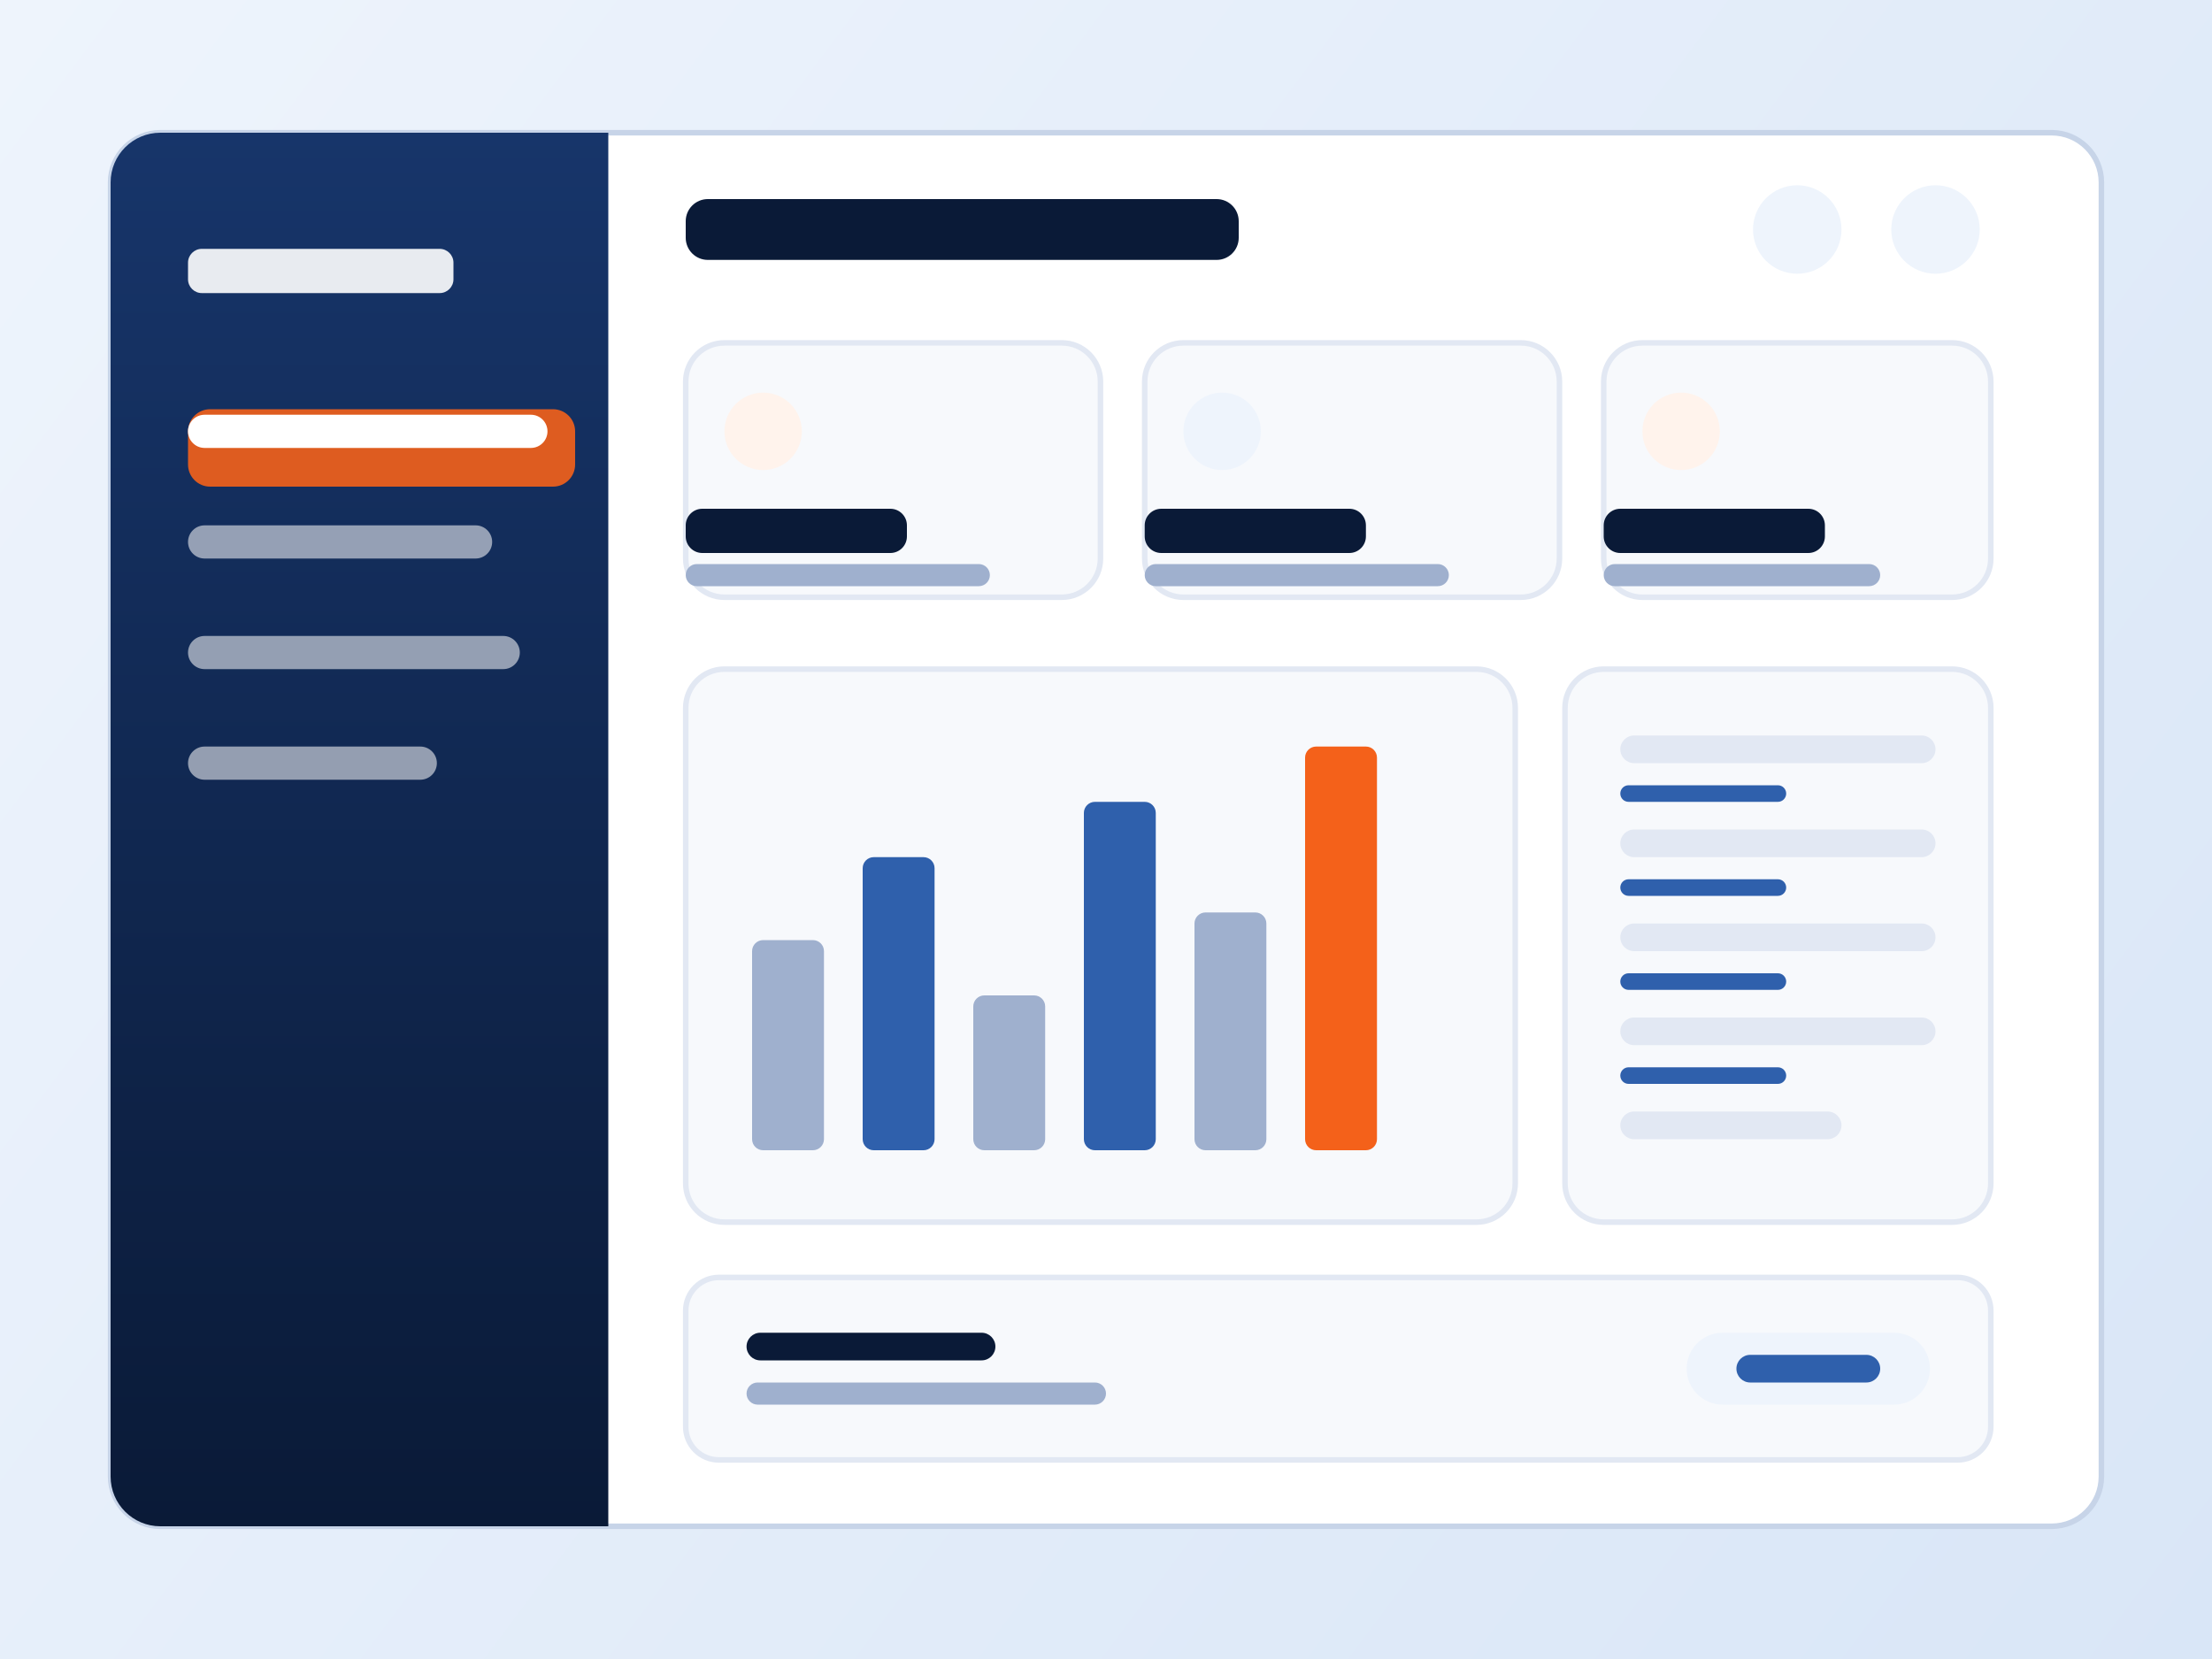
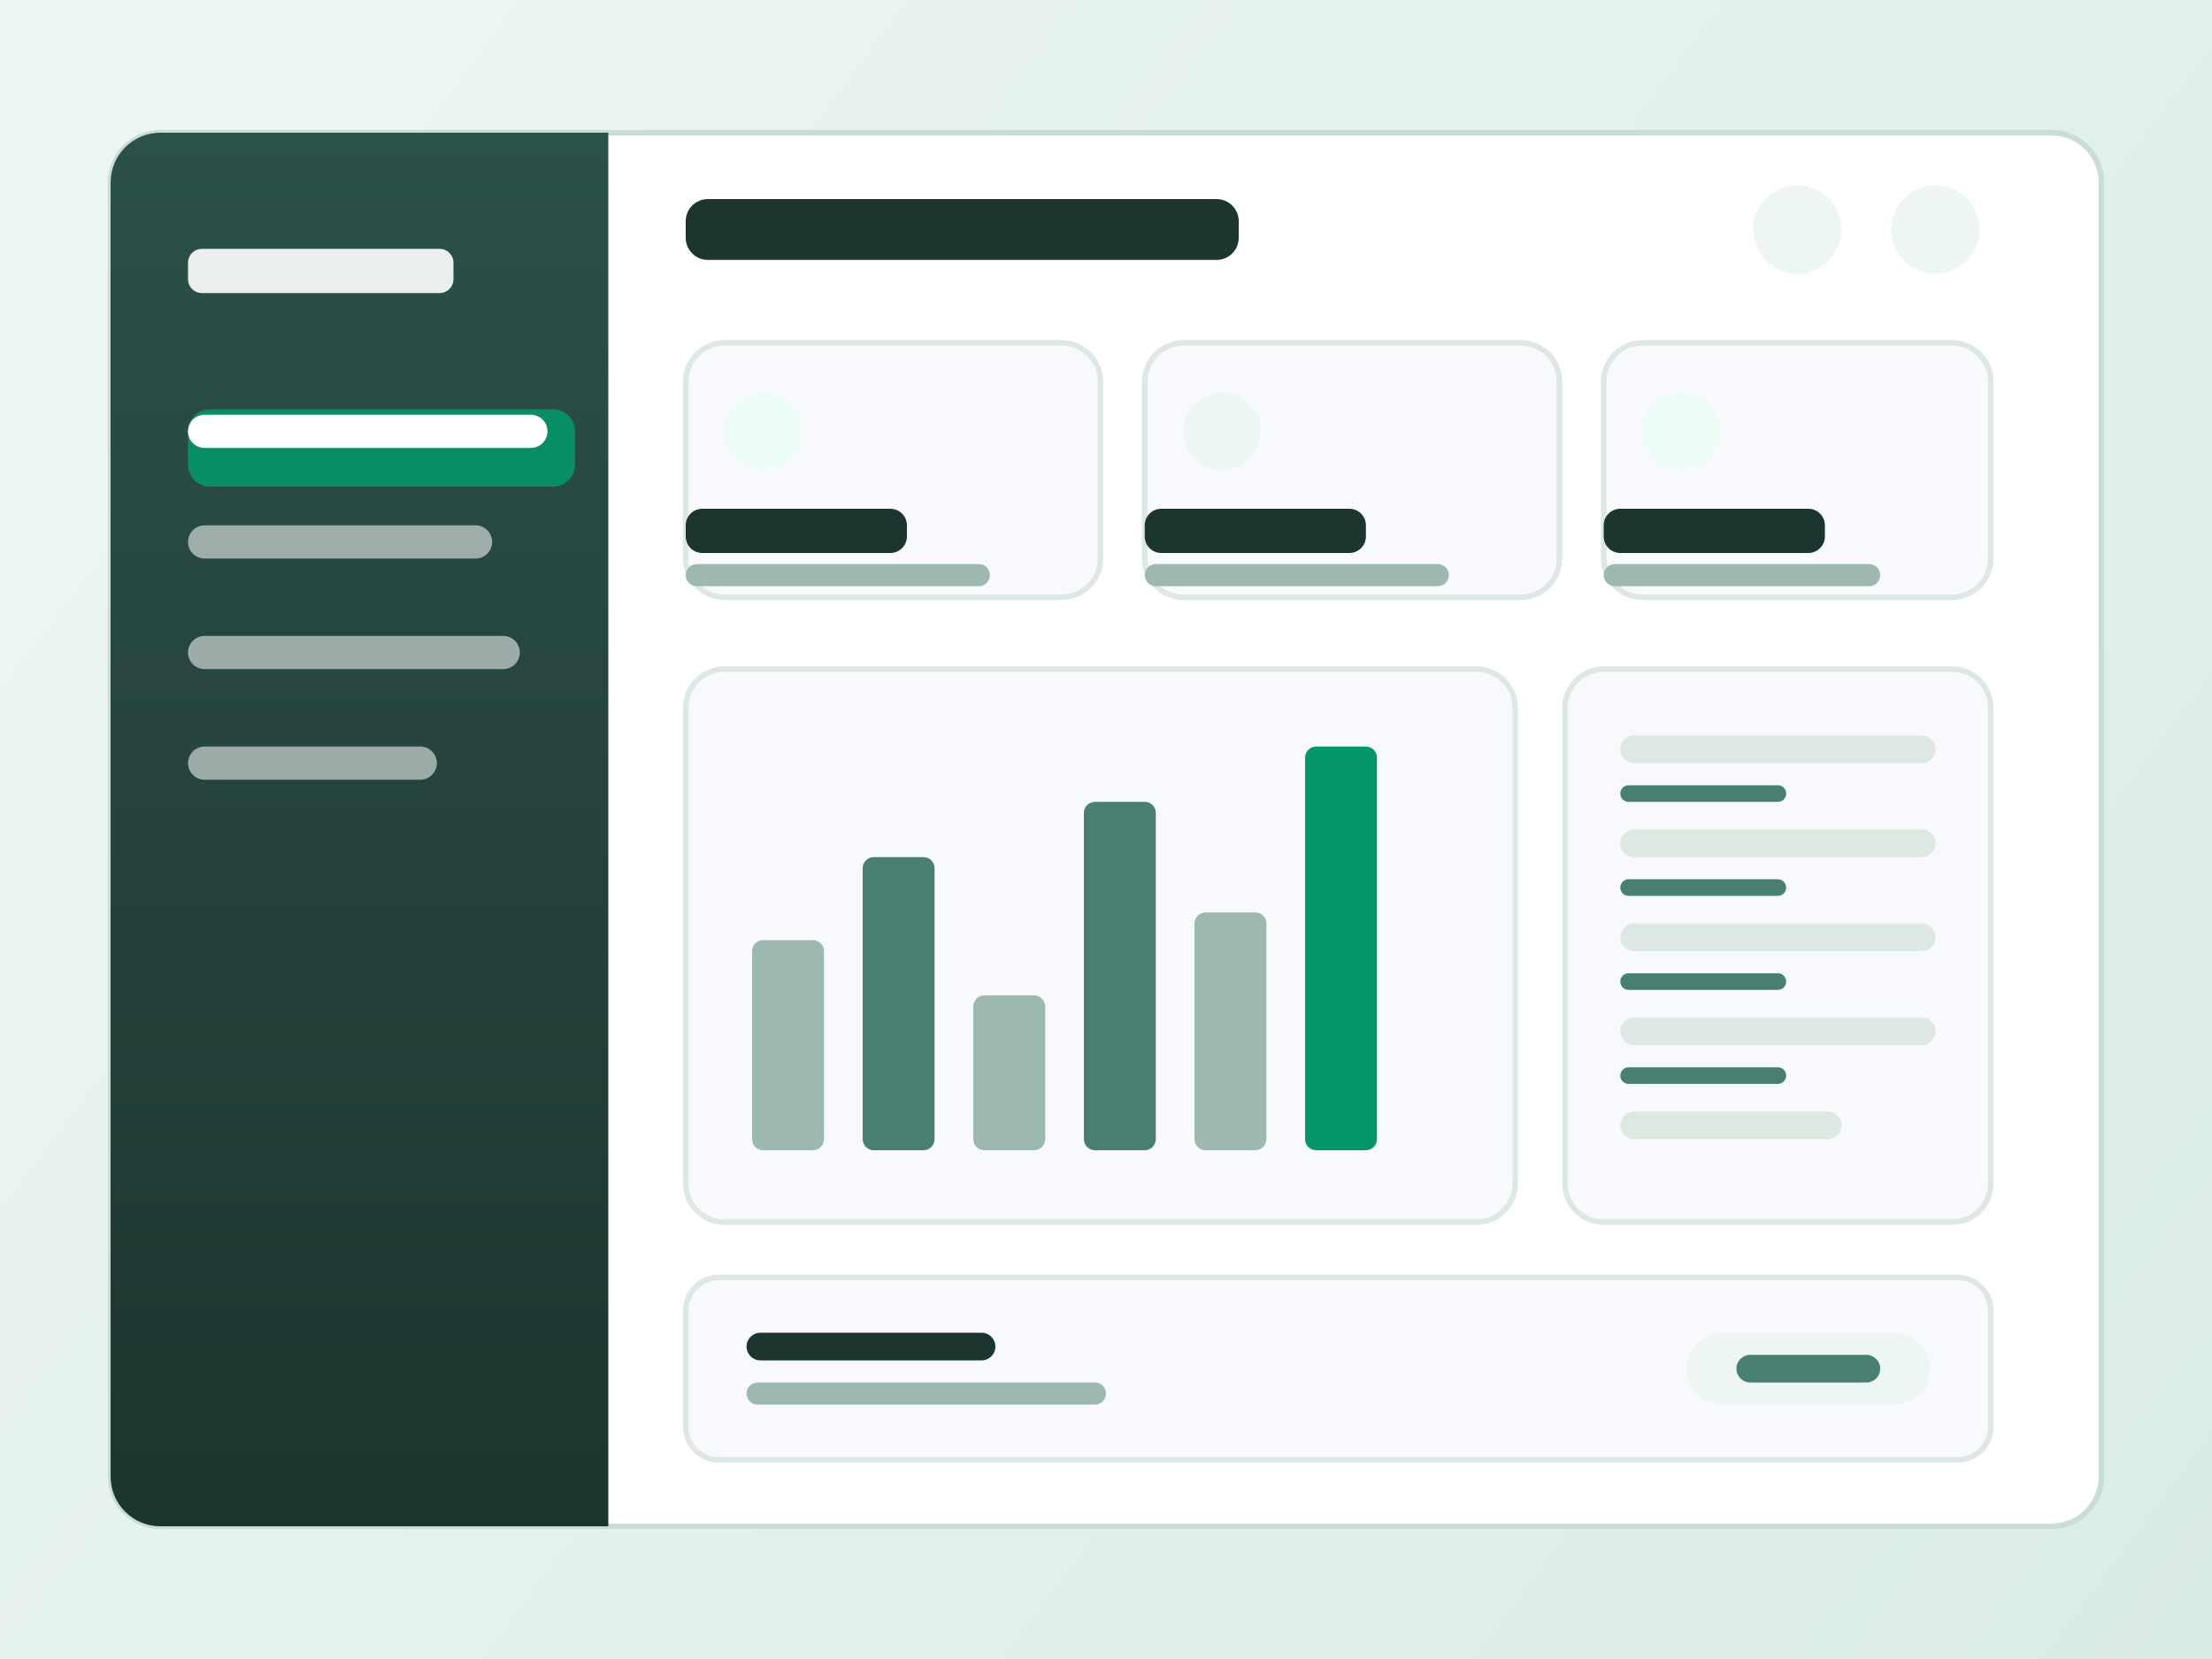
<svg xmlns="http://www.w3.org/2000/svg" viewBox="0 0 800 600" fill="none">
  <defs>
    <linearGradient id="gestion-bg" x1="0" y1="0" x2="800" y2="600" gradientUnits="userSpaceOnUse">
-       <stop offset="0" stop-color="#eef4fc" />
-       <stop offset="1" stop-color="#d9e6f7" />
+       <stop offset="0" stop-color="#eef6f3" />
+       <stop offset="1" stop-color="#d9ece5" />
    </linearGradient>
    <linearGradient id="gestion-side" x1="40" y1="48" x2="40" y2="552" gradientUnits="userSpaceOnUse">
-       <stop offset="0" stop-color="#17356a" />
-       <stop offset="1" stop-color="#0a1a37" />
+       <stop offset="0" stop-color="#2c5149" />
+       <stop offset="1" stop-color="#1c352f" />
    </linearGradient>
  </defs>
  <rect width="800" height="600" fill="url(#gestion-bg)" />
  <rect x="40" y="48" width="720" height="504" rx="18" fill="#ffffff" />
-   <rect x="40" y="48" width="720" height="504" rx="18" stroke="#c7d4e8" stroke-width="2" />
+   <rect x="40" y="48" width="720" height="504" rx="18" stroke="#c9ddd5" stroke-width="2" />
  <path d="M40 66 C40 56.059 48.059 48 58 48H220V552H58C48.059 552 40 543.941 40 534V66Z" fill="url(#gestion-side)" />
  <rect x="68" y="90" width="96" height="16" rx="5" fill="#ffffff" fill-opacity="0.9" />
  <g fill="#ffffff" fill-opacity="0.55">
    <rect x="68" y="150" width="130" height="12" rx="6" />
    <rect x="68" y="190" width="110" height="12" rx="6" />
    <rect x="68" y="230" width="120" height="12" rx="6" />
    <rect x="68" y="270" width="90" height="12" rx="6" />
  </g>
-   <rect x="68" y="148" width="140" height="28" rx="8" fill="#f4611a" fill-opacity="0.9" />
+   <rect x="68" y="148" width="140" height="28" rx="8" fill="#059669" fill-opacity="0.9" />
  <rect x="68" y="150" width="130" height="12" rx="6" fill="#ffffff" />
-   <rect x="248" y="72" width="200" height="22" rx="8" fill="#0a1a37" />
-   <circle cx="700" cy="83" r="16" fill="#eef4fc" />
-   <circle cx="650" cy="83" r="16" fill="#eef4fc" />
+   <rect x="248" y="72" width="200" height="22" rx="8" fill="#1c352f" />
+   <circle cx="700" cy="83" r="16" fill="#eef6f3" />
+   <circle cx="650" cy="83" r="16" fill="#eef6f3" />
  <g>
-     <rect x="248" y="124" width="150" height="92" rx="14" fill="#f7f9fc" stroke="#e2e8f3" stroke-width="2" />
-     <circle cx="276" cy="156" r="14" fill="#fff3ec" />
-     <rect x="248" y="184" width="80" height="16" rx="6" fill="#0a1a37" />
-     <rect x="248" y="204" width="110" height="8" rx="4" fill="#9fb0ce" />
+     <rect x="248" y="124" width="150" height="92" rx="14" fill="#f7f9fc" stroke="#dde8e3" stroke-width="2" />
+     <circle cx="276" cy="156" r="14" fill="#ecfdf5" />
+     <rect x="248" y="184" width="80" height="16" rx="6" fill="#1c352f" />
+     <rect x="248" y="204" width="110" height="8" rx="4" fill="#9db8ae" />
  </g>
  <g>
-     <rect x="414" y="124" width="150" height="92" rx="14" fill="#f7f9fc" stroke="#e2e8f3" stroke-width="2" />
-     <circle cx="442" cy="156" r="14" fill="#eef4fc" />
-     <rect x="414" y="184" width="80" height="16" rx="6" fill="#0a1a37" />
-     <rect x="414" y="204" width="110" height="8" rx="4" fill="#9fb0ce" />
+     <rect x="414" y="124" width="150" height="92" rx="14" fill="#f7f9fc" stroke="#dde8e3" stroke-width="2" />
+     <circle cx="442" cy="156" r="14" fill="#eef6f3" />
+     <rect x="414" y="184" width="80" height="16" rx="6" fill="#1c352f" />
+     <rect x="414" y="204" width="110" height="8" rx="4" fill="#9db8ae" />
  </g>
  <g>
-     <rect x="580" y="124" width="140" height="92" rx="14" fill="#f7f9fc" stroke="#e2e8f3" stroke-width="2" />
-     <circle cx="608" cy="156" r="14" fill="#fff3ec" />
-     <rect x="580" y="184" width="80" height="16" rx="6" fill="#0a1a37" />
-     <rect x="580" y="204" width="100" height="8" rx="4" fill="#9fb0ce" />
+     <rect x="580" y="124" width="140" height="92" rx="14" fill="#f7f9fc" stroke="#dde8e3" stroke-width="2" />
+     <circle cx="608" cy="156" r="14" fill="#ecfdf5" />
+     <rect x="580" y="184" width="80" height="16" rx="6" fill="#1c352f" />
+     <rect x="580" y="204" width="100" height="8" rx="4" fill="#9db8ae" />
  </g>
-   <rect x="248" y="242" width="300" height="200" rx="14" fill="#f7f9fc" stroke="#e2e8f3" stroke-width="2" />
-   <rect x="272" y="340" width="26" height="76" rx="4" fill="#9fb0ce" />
-   <rect x="312" y="310" width="26" height="106" rx="4" fill="#2f60ac" />
-   <rect x="352" y="360" width="26" height="56" rx="4" fill="#9fb0ce" />
-   <rect x="392" y="290" width="26" height="126" rx="4" fill="#2f60ac" />
-   <rect x="432" y="330" width="26" height="86" rx="4" fill="#9fb0ce" />
-   <rect x="472" y="270" width="26" height="146" rx="4" fill="#f4611a" />
-   <rect x="566" y="242" width="154" height="200" rx="14" fill="#f7f9fc" stroke="#e2e8f3" stroke-width="2" />
-   <g fill="#e2e8f3">
+   <rect x="248" y="242" width="300" height="200" rx="14" fill="#f7f9fc" stroke="#dde8e3" stroke-width="2" />
+   <rect x="272" y="340" width="26" height="76" rx="4" fill="#9db8ae" />
+   <rect x="312" y="310" width="26" height="106" rx="4" fill="#487f71" />
+   <rect x="352" y="360" width="26" height="56" rx="4" fill="#9db8ae" />
+   <rect x="392" y="290" width="26" height="126" rx="4" fill="#487f71" />
+   <rect x="432" y="330" width="26" height="86" rx="4" fill="#9db8ae" />
+   <rect x="472" y="270" width="26" height="146" rx="4" fill="#059669" />
+   <rect x="566" y="242" width="154" height="200" rx="14" fill="#f7f9fc" stroke="#dde8e3" stroke-width="2" />
+   <g fill="#dde8e3">
    <rect x="586" y="266" width="114" height="10" rx="5" />
    <rect x="586" y="300" width="114" height="10" rx="5" />
    <rect x="586" y="334" width="114" height="10" rx="5" />
    <rect x="586" y="368" width="114" height="10" rx="5" />
    <rect x="586" y="402" width="80" height="10" rx="5" />
  </g>
-   <g fill="#2f60ac">
+   <g fill="#487f71">
    <rect x="586" y="284" width="60" height="6" rx="3" />
    <rect x="586" y="318" width="60" height="6" rx="3" />
    <rect x="586" y="352" width="60" height="6" rx="3" />
    <rect x="586" y="386" width="60" height="6" rx="3" />
  </g>
-   <rect x="248" y="462" width="472" height="66" rx="12" fill="#f7f9fc" stroke="#e2e8f3" stroke-width="2" />
-   <rect x="270" y="482" width="90" height="10" rx="5" fill="#0a1a37" />
-   <rect x="270" y="500" width="130" height="8" rx="4" fill="#9fb0ce" />
-   <rect x="610" y="482" width="88" height="26" rx="13" fill="#eef4fc" />
-   <rect x="628" y="490" width="52" height="10" rx="5" fill="#2f60ac" />
+   <rect x="248" y="462" width="472" height="66" rx="12" fill="#f7f9fc" stroke="#dde8e3" stroke-width="2" />
+   <rect x="270" y="482" width="90" height="10" rx="5" fill="#1c352f" />
+   <rect x="270" y="500" width="130" height="8" rx="4" fill="#9db8ae" />
+   <rect x="610" y="482" width="88" height="26" rx="13" fill="#eef6f3" />
+   <rect x="628" y="490" width="52" height="10" rx="5" fill="#487f71" />
</svg>
